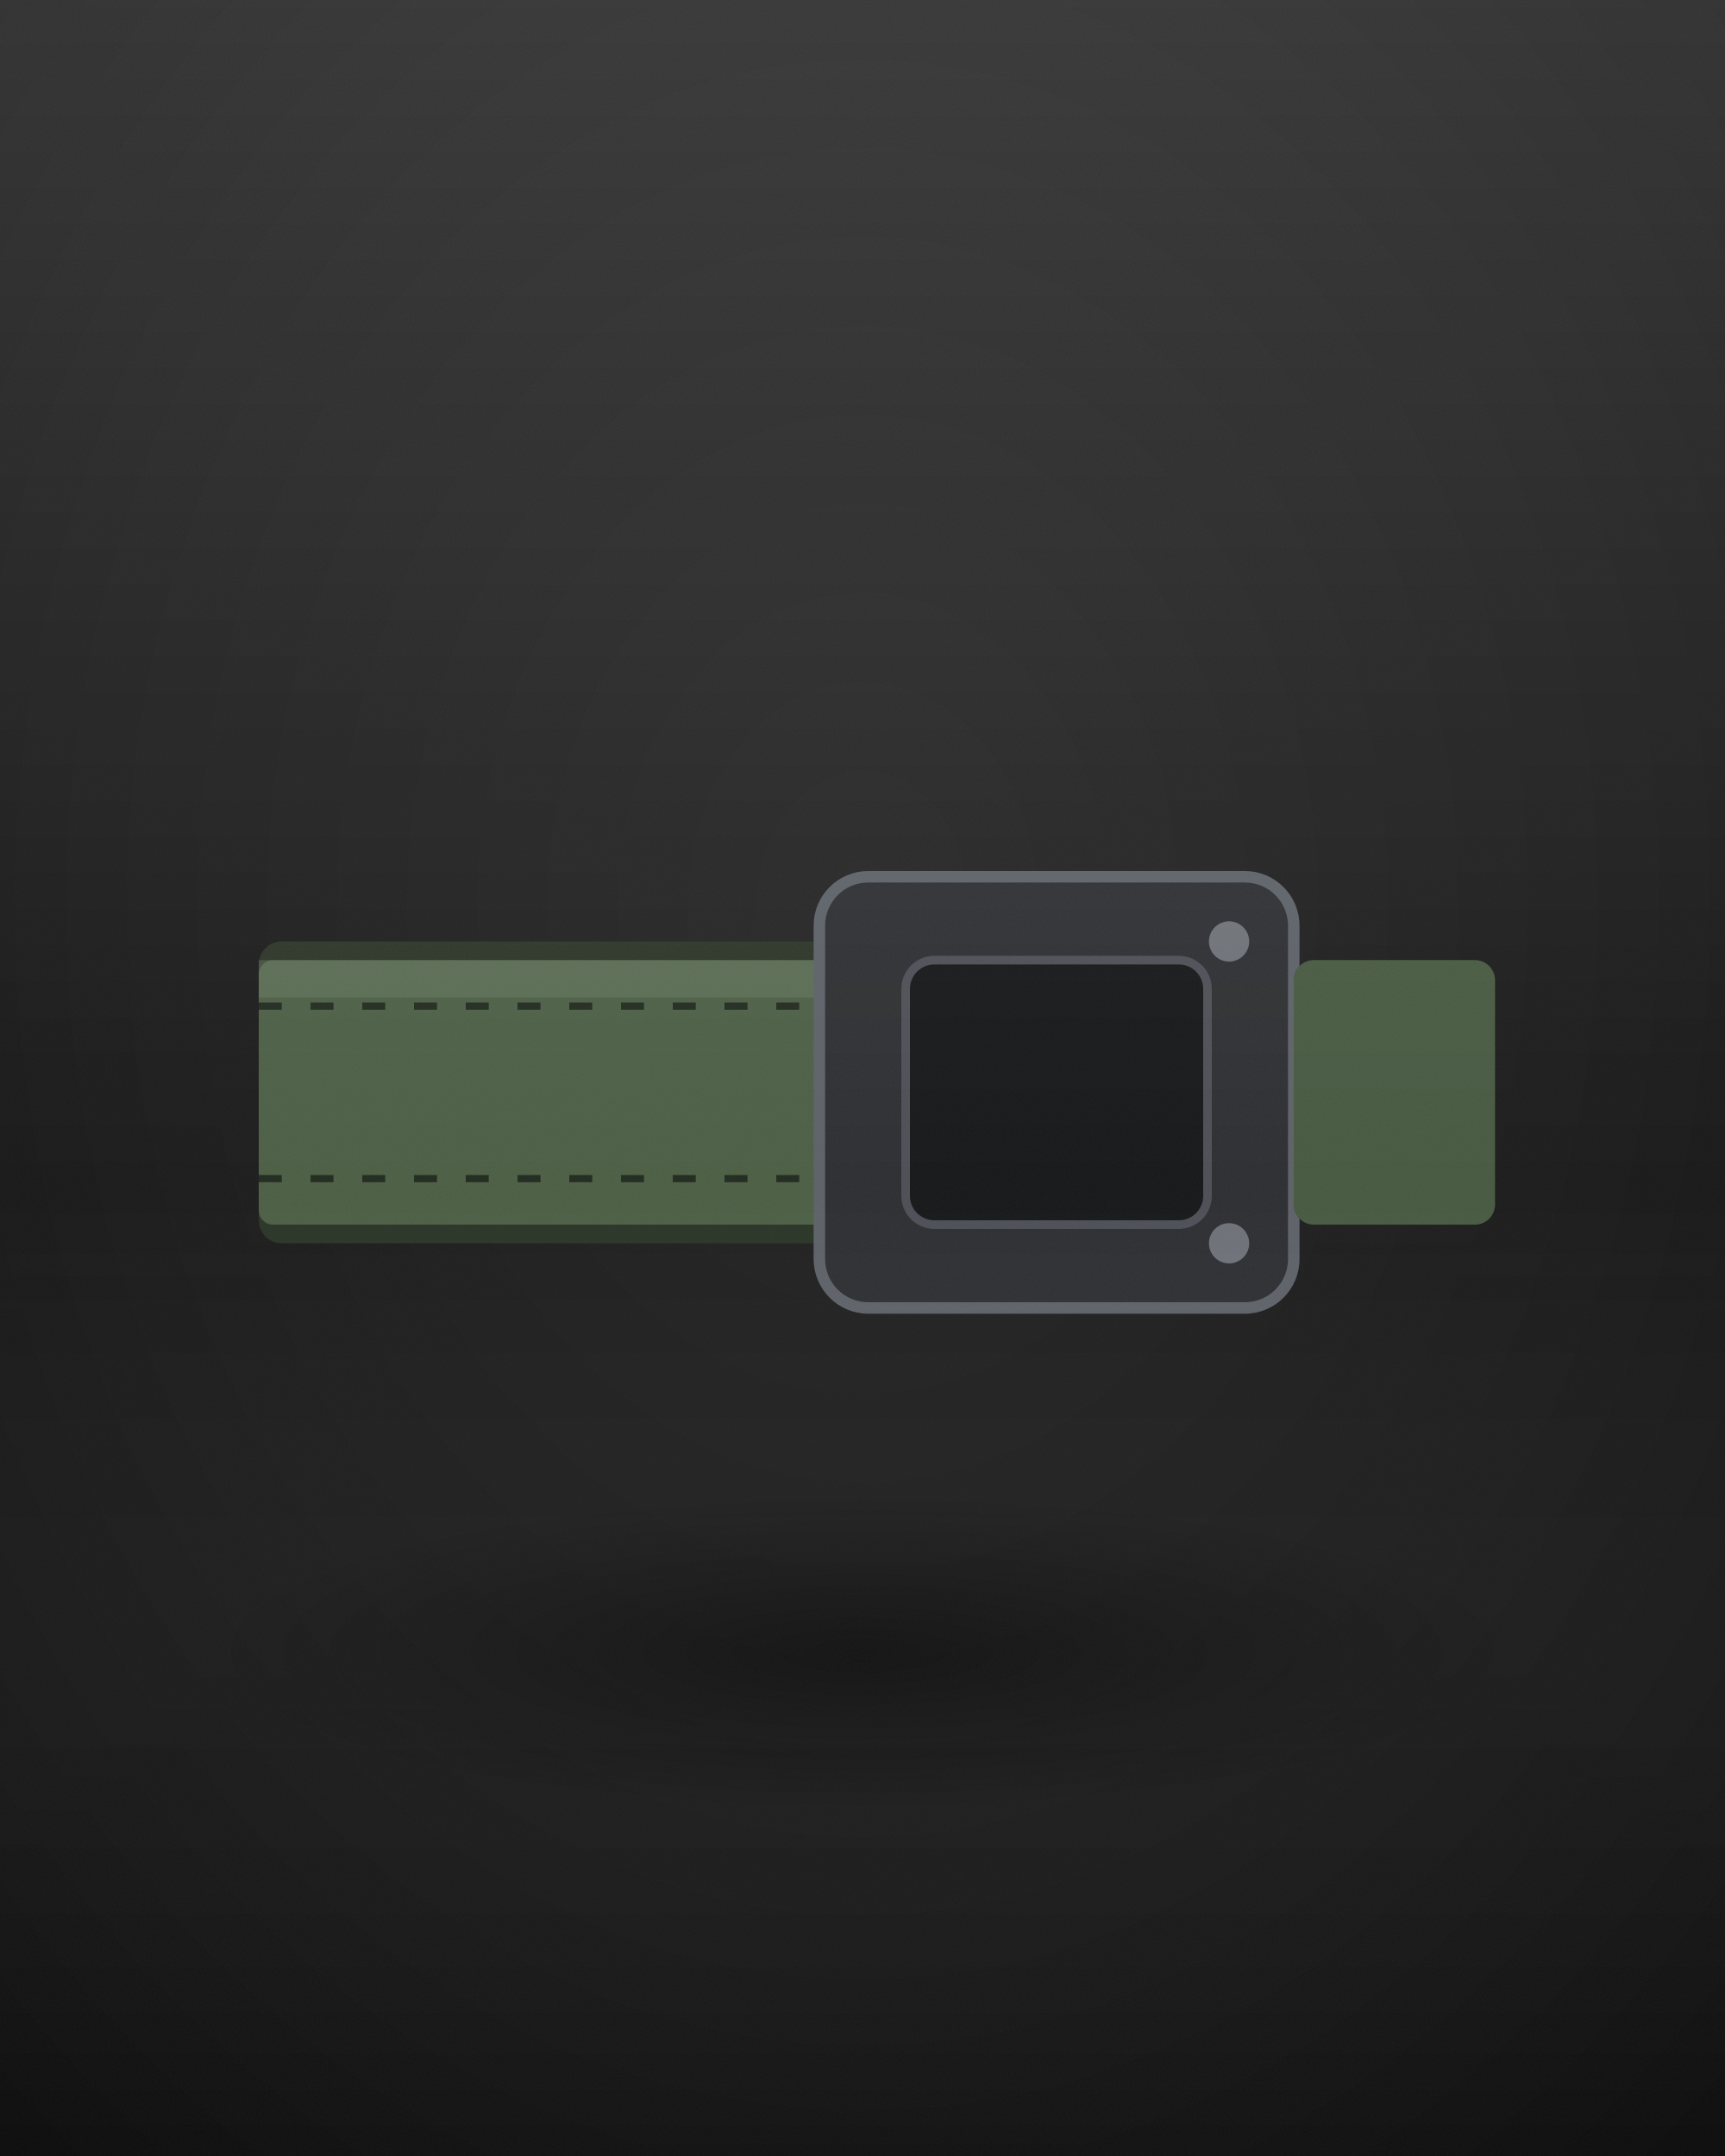
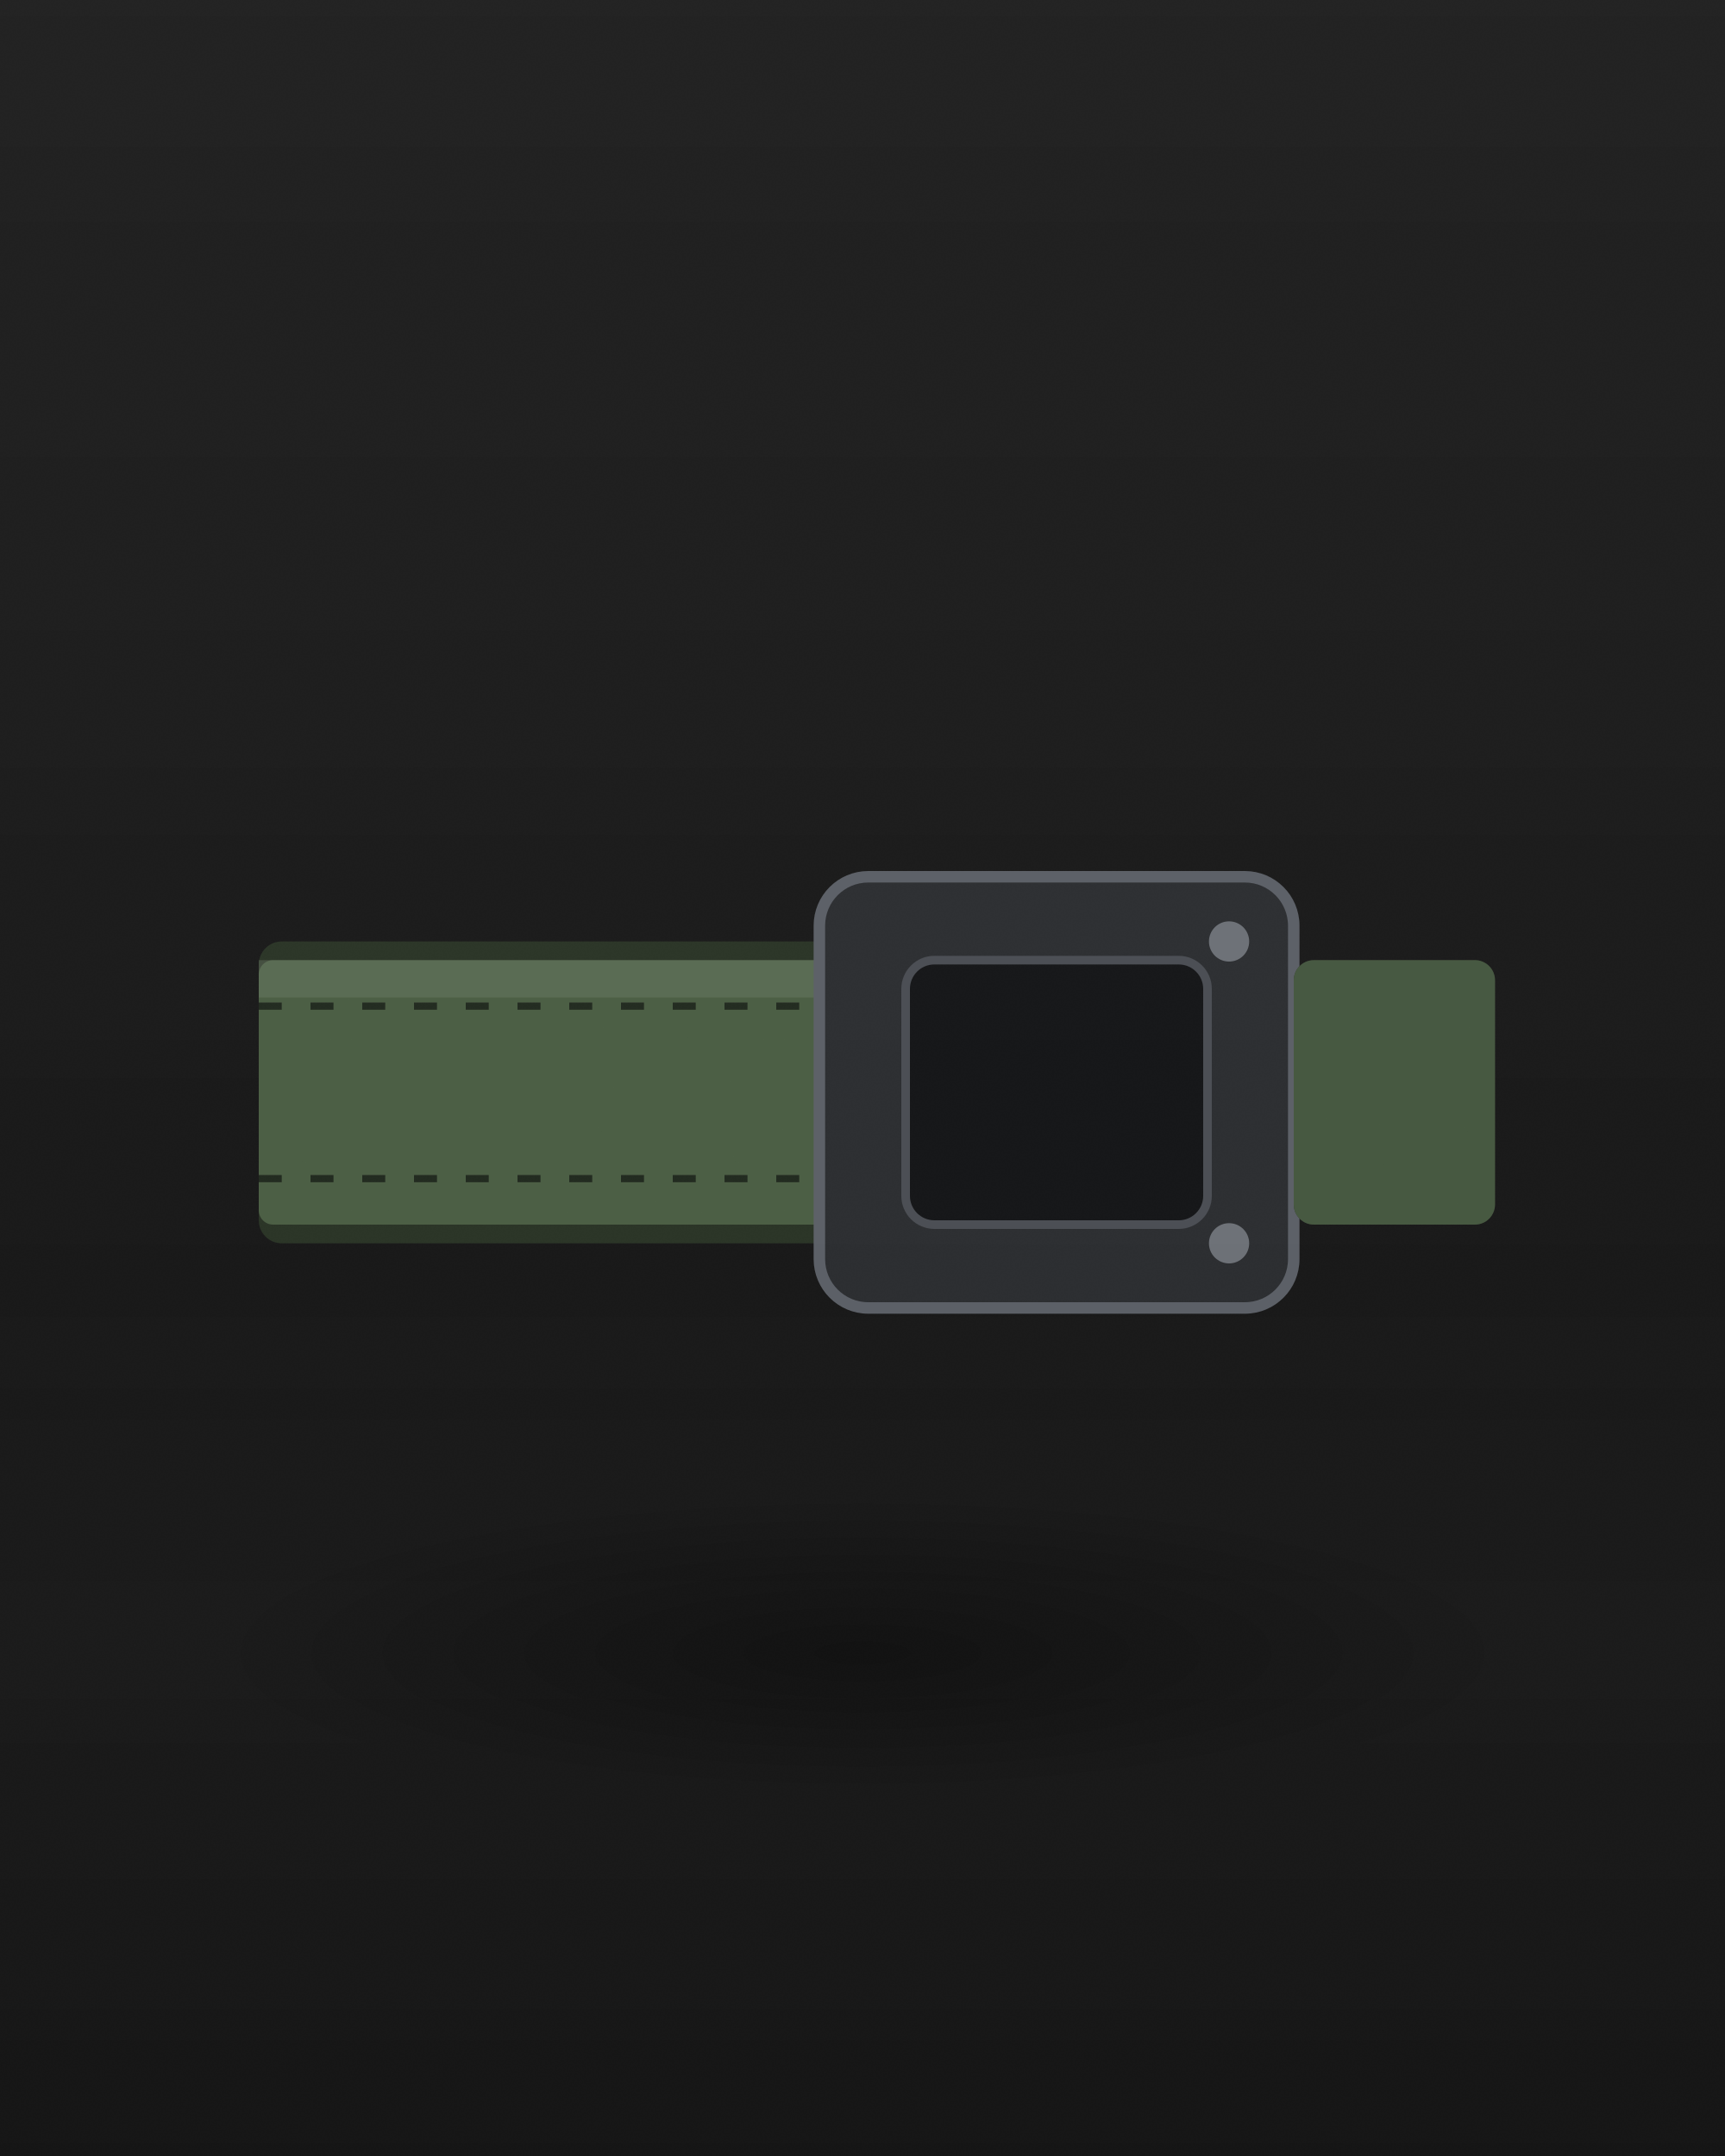
<svg xmlns="http://www.w3.org/2000/svg" width="1200" height="1500" viewBox="0 0 1200 1500">
  <defs>
-     <radialGradient id="bg-bolt-e-fit-collar-3" cx="50%" cy="42%" r="75%">
-       <stop offset="0%" stop-color="#232323" />
-       <stop offset="60%" stop-color="#181818" />
-       <stop offset="100%" stop-color="#0e0e0e" />
-     </radialGradient>
+     <linearGradient id="bg-bolt-e-fit-collar-3" x1="0" y1="0" x2="0" y2="1">
+       <stop offset="0%" stop-color="#1c1c1c" />
+       <stop offset="100%" stop-color="#151515" />
+     </linearGradient>
    <radialGradient id="floor-bolt-e-fit-collar-3" cx="50%" cy="50%" r="50%">
-       <stop offset="0%" stop-color="#000000" stop-opacity="0.55" />
+       <stop offset="0%" stop-color="#000000" stop-opacity="0.4" />
      <stop offset="100%" stop-color="#000000" stop-opacity="0" />
    </radialGradient>
    <filter id="grain-bolt-e-fit-collar-3">
-       <feTurbulence type="fractalNoise" baseFrequency="0.9" numOctaves="2" stitchTiles="stitch" />
-       <feColorMatrix type="matrix" values="0 0 0 0 1  0 0 0 0 1  0 0 0 0 1  0 0 0 0.03 0" />
+       <feTurbulence type="fractalNoise" baseFrequency="0.85" numOctaves="1" stitchTiles="stitch" />
+       <feColorMatrix type="matrix" values="0 0 0 0 1  0 0 0 0 1  0 0 0 0 1  0 0 0 0.012 0" />
    </filter>
    <linearGradient id="sheen-bolt-e-fit-collar-3" x1="0" y1="0" x2="0" y2="1">
-       <stop offset="0%" stop-color="#ffffff" stop-opacity="0.28" />
-       <stop offset="55%" stop-color="#ffffff" stop-opacity="0.02" />
-       <stop offset="100%" stop-color="#000000" stop-opacity="0.25" />
+       <stop offset="0%" stop-color="#ffffff" stop-opacity="0.05" />
+       <stop offset="60%" stop-color="#ffffff" stop-opacity="0" />
+       <stop offset="100%" stop-color="#000000" stop-opacity="0.08" />
    </linearGradient>
  </defs>
  <rect width="1200" height="1500" fill="url(#bg-bolt-e-fit-collar-3)" />
  <ellipse cx="600" cy="1150" rx="460" ry="110" fill="url(#floor-bolt-e-fit-collar-3)" />
  <g transform="translate(600 760) rotate(0)">
    <rect x="-420" y="-105" width="420" height="210" rx="16" fill="#293325" />
    <rect x="-420" y="-92" width="420" height="184" rx="10" fill="#4A5D43" />
    <rect x="-420" y="-92" width="420" height="26" fill="#72816c" opacity="0.35" />
    <g stroke="#1c2319" stroke-width="5" stroke-dasharray="16 20" opacity="0.9">
      <path d="M-420 -60 H0" />
      <path d="M-420 60 H0" />
    </g>
    <rect x="-30" y="-150" width="330" height="300" rx="34" fill="#2b2d30" stroke="#5b5f66" stroke-width="8" />
    <rect x="30" y="-92" width="210" height="184" rx="20" fill="#141517" stroke="#4a4d53" stroke-width="6" />
    <circle cx="255" cy="-105" r="14" fill="#6c7076" />
    <circle cx="255" cy="105" r="14" fill="#6c7076" />
    <rect x="300" y="-92" width="140" height="184" rx="14" fill="#293325" />
    <rect x="300" y="-92" width="140" height="184" rx="14" fill="#4A5D43" opacity="0.85" />
  </g>
  <rect width="1200" height="1500" fill="url(#sheen-bolt-e-fit-collar-3)" opacity="0.5" />
  <rect width="1200" height="1500" filter="url(#grain-bolt-e-fit-collar-3)" />
</svg>
